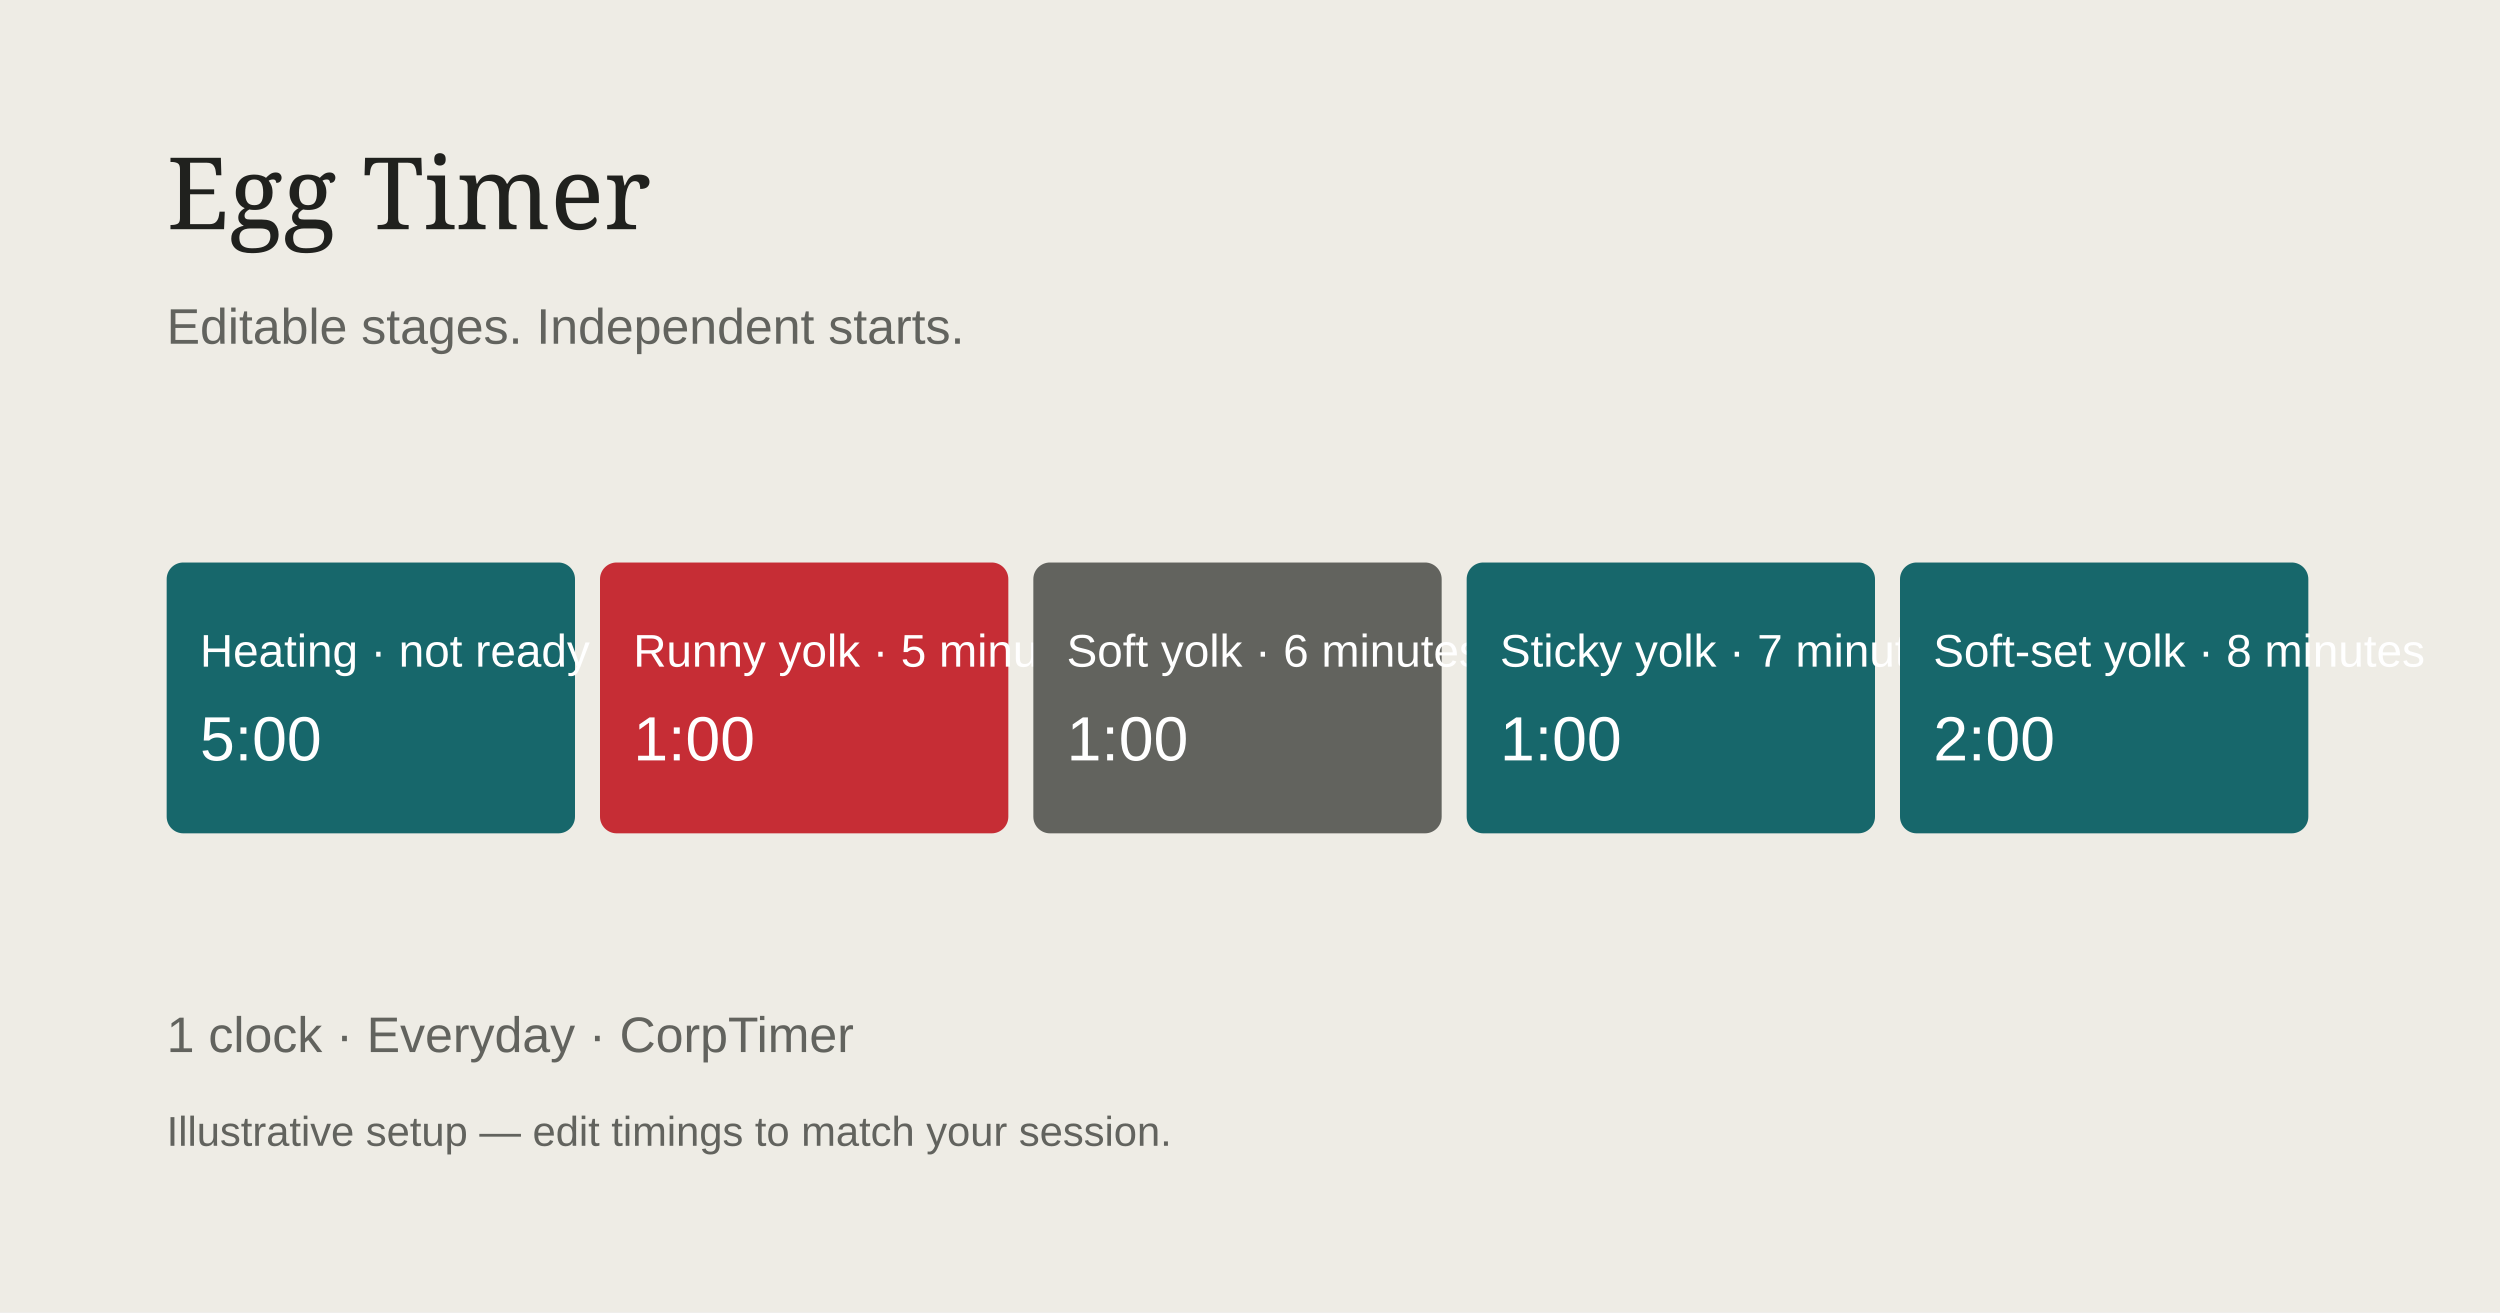
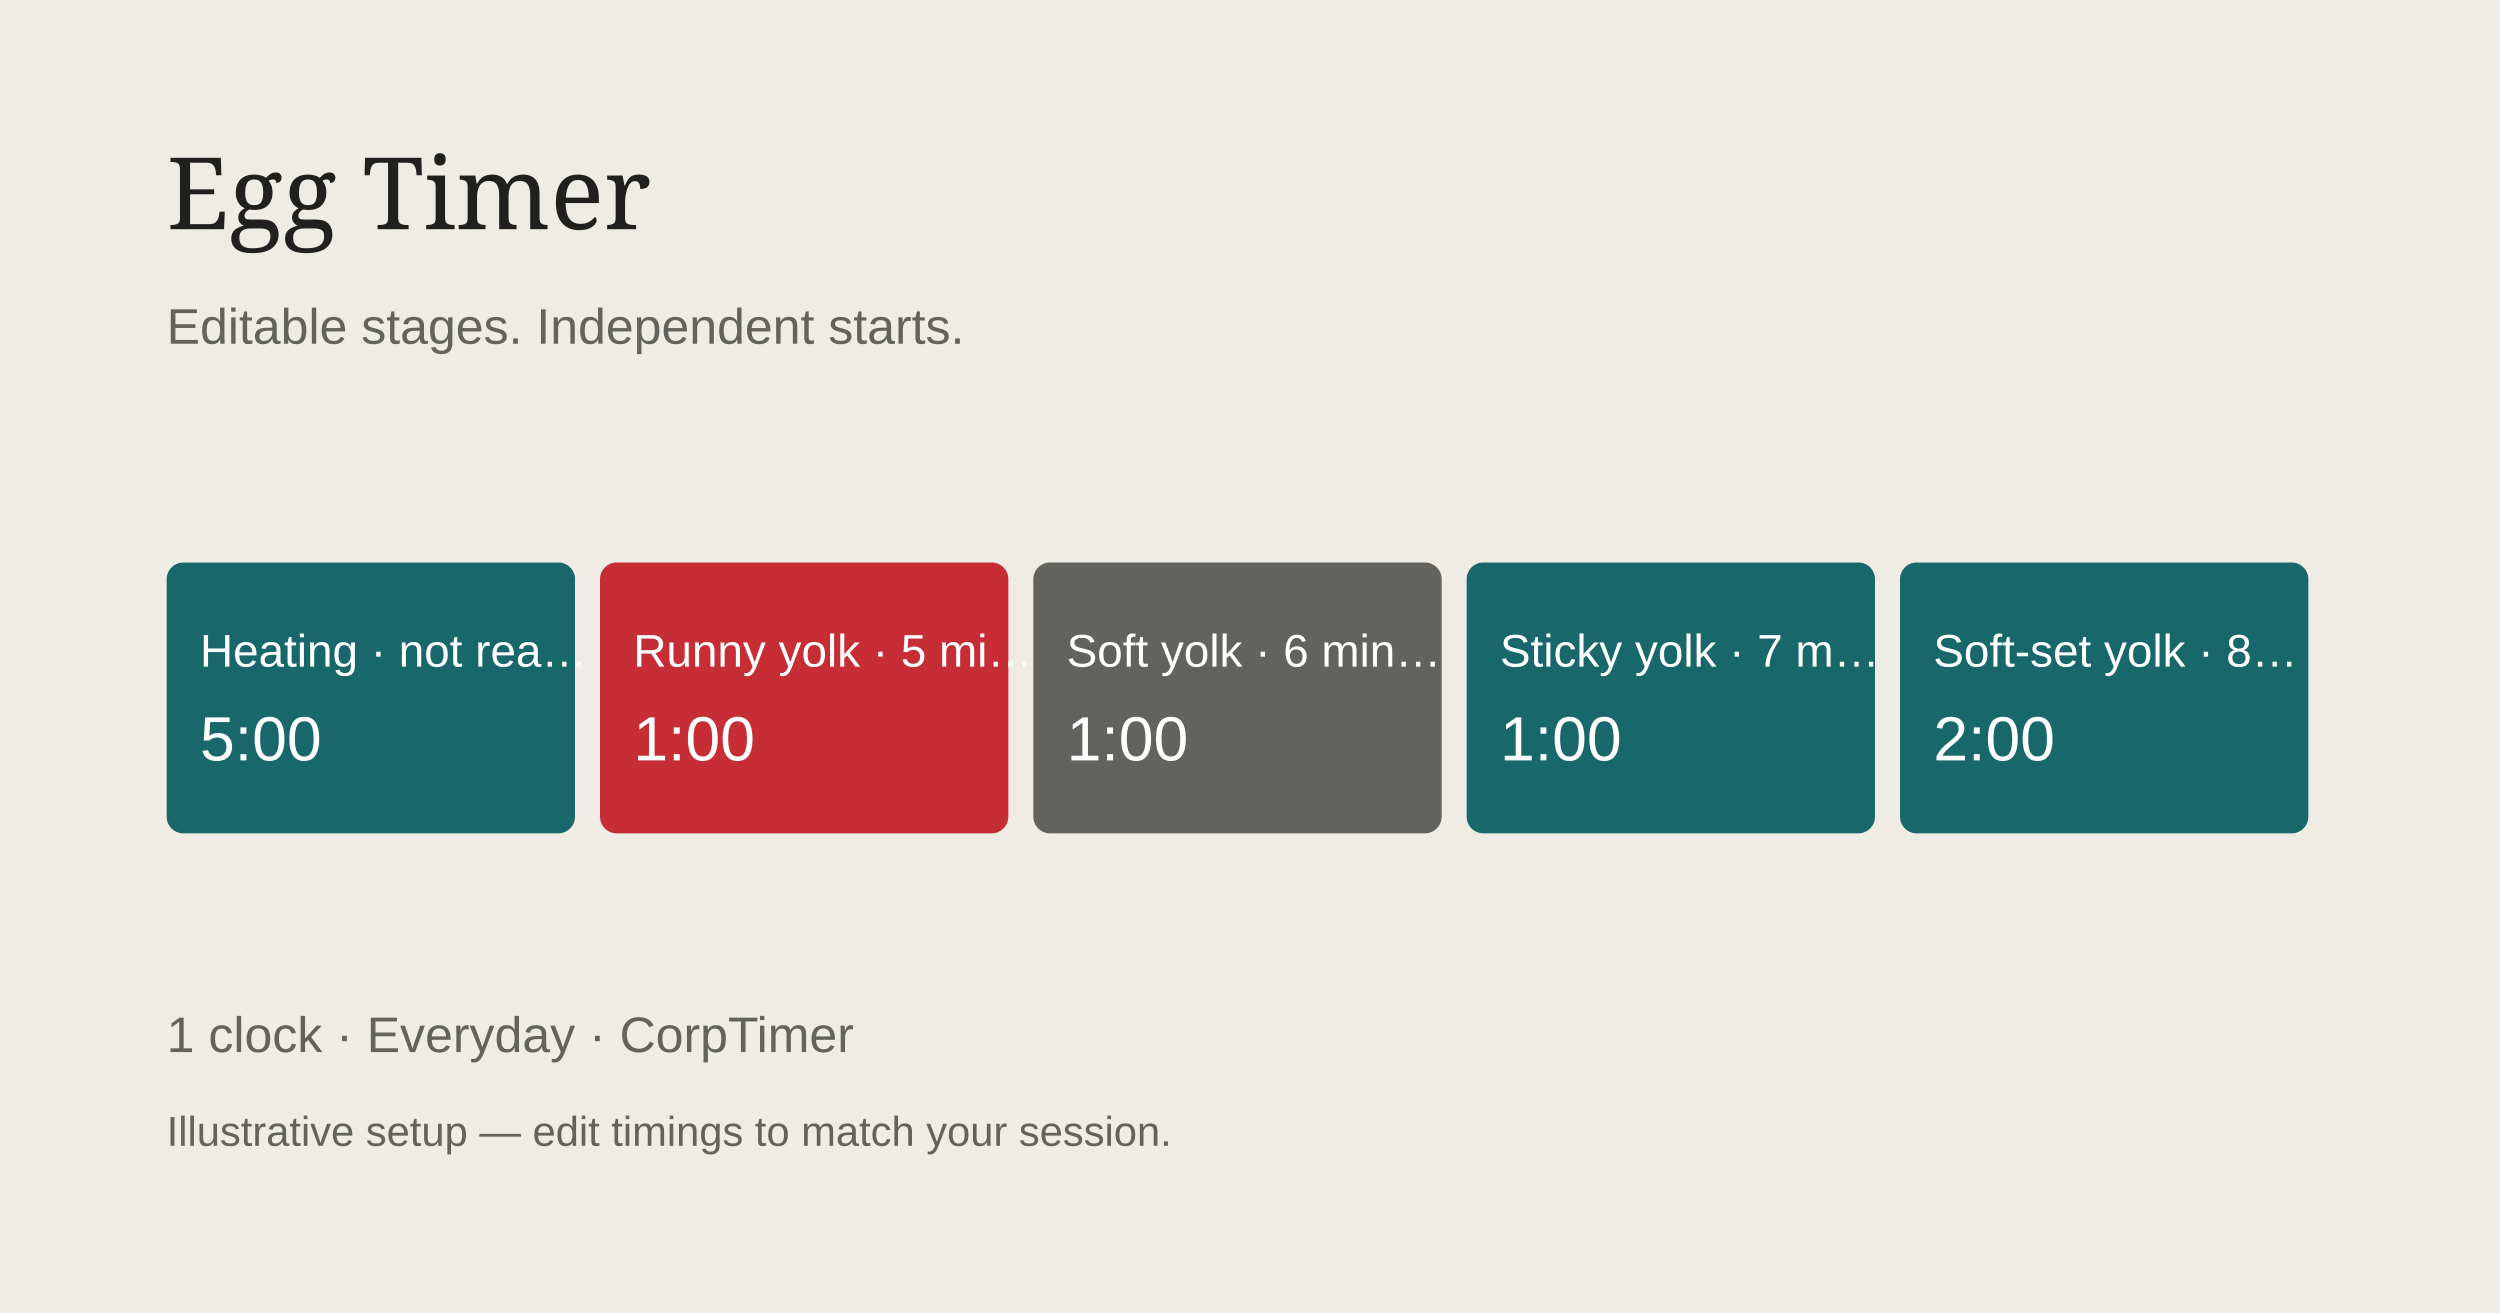
<svg xmlns="http://www.w3.org/2000/svg" width="1200" height="630" viewBox="0 0 1200 630">
  <rect width="1200" height="630" fill="#eeece5" />
  <text x="80" y="110" font-family="Georgia" font-size="48" fill="#20211e">Egg Timer</text>
  <text x="80" y="165" font-family="Arial" font-size="24" fill="#62635e">Editable stages. Independent starts.</text>
  <rect x="80" y="270" width="196" height="130" rx="8" fill="#17676b" />
-   <text x="96" y="320" font-family="Arial" font-size="22" fill="#fff">Heating · not ready</text>
+   <text x="96" y="320" font-family="Arial" font-size="22" fill="#fff">Heating · not rea…</text>
  <text x="96" y="365" font-family="Arial" font-size="30" fill="#fff">5:00</text>
  <rect x="288" y="270" width="196" height="130" rx="8" fill="#c62d35" />
-   <text x="304" y="320" font-family="Arial" font-size="22" fill="#fff">Runny yolk · 5 minutes</text>
+   <text x="304" y="320" font-family="Arial" font-size="22" fill="#fff">Runny yolk · 5 mi…</text>
  <text x="304" y="365" font-family="Arial" font-size="30" fill="#fff">1:00</text>
  <rect x="496" y="270" width="196" height="130" rx="8" fill="#62635e" />
-   <text x="512" y="320" font-family="Arial" font-size="22" fill="#fff">Soft yolk · 6 minutes</text>
+   <text x="512" y="320" font-family="Arial" font-size="22" fill="#fff">Soft yolk · 6 min…</text>
  <text x="512" y="365" font-family="Arial" font-size="30" fill="#fff">1:00</text>
  <rect x="704" y="270" width="196" height="130" rx="8" fill="#17676b" />
-   <text x="720" y="320" font-family="Arial" font-size="22" fill="#fff">Sticky yolk · 7 minutes</text>
+   <text x="720" y="320" font-family="Arial" font-size="22" fill="#fff">Sticky yolk · 7 m…</text>
  <text x="720" y="365" font-family="Arial" font-size="30" fill="#fff">1:00</text>
  <rect x="912" y="270" width="196" height="130" rx="8" fill="#17676b" />
-   <text x="928" y="320" font-family="Arial" font-size="22" fill="#fff">Soft-set yolk · 8 minutes</text>
+   <text x="928" y="320" font-family="Arial" font-size="22" fill="#fff">Soft-set yolk · 8…</text>
  <text x="928" y="365" font-family="Arial" font-size="30" fill="#fff">2:00</text>
  <text x="80" y="505" font-family="Arial" font-size="24" fill="#62635e">1 clock · Everyday · CorpTimer</text>
  <text x="80" y="550" font-family="Arial" font-size="20" fill="#62635e">Illustrative setup — edit timings to match your session.</text>
</svg>
